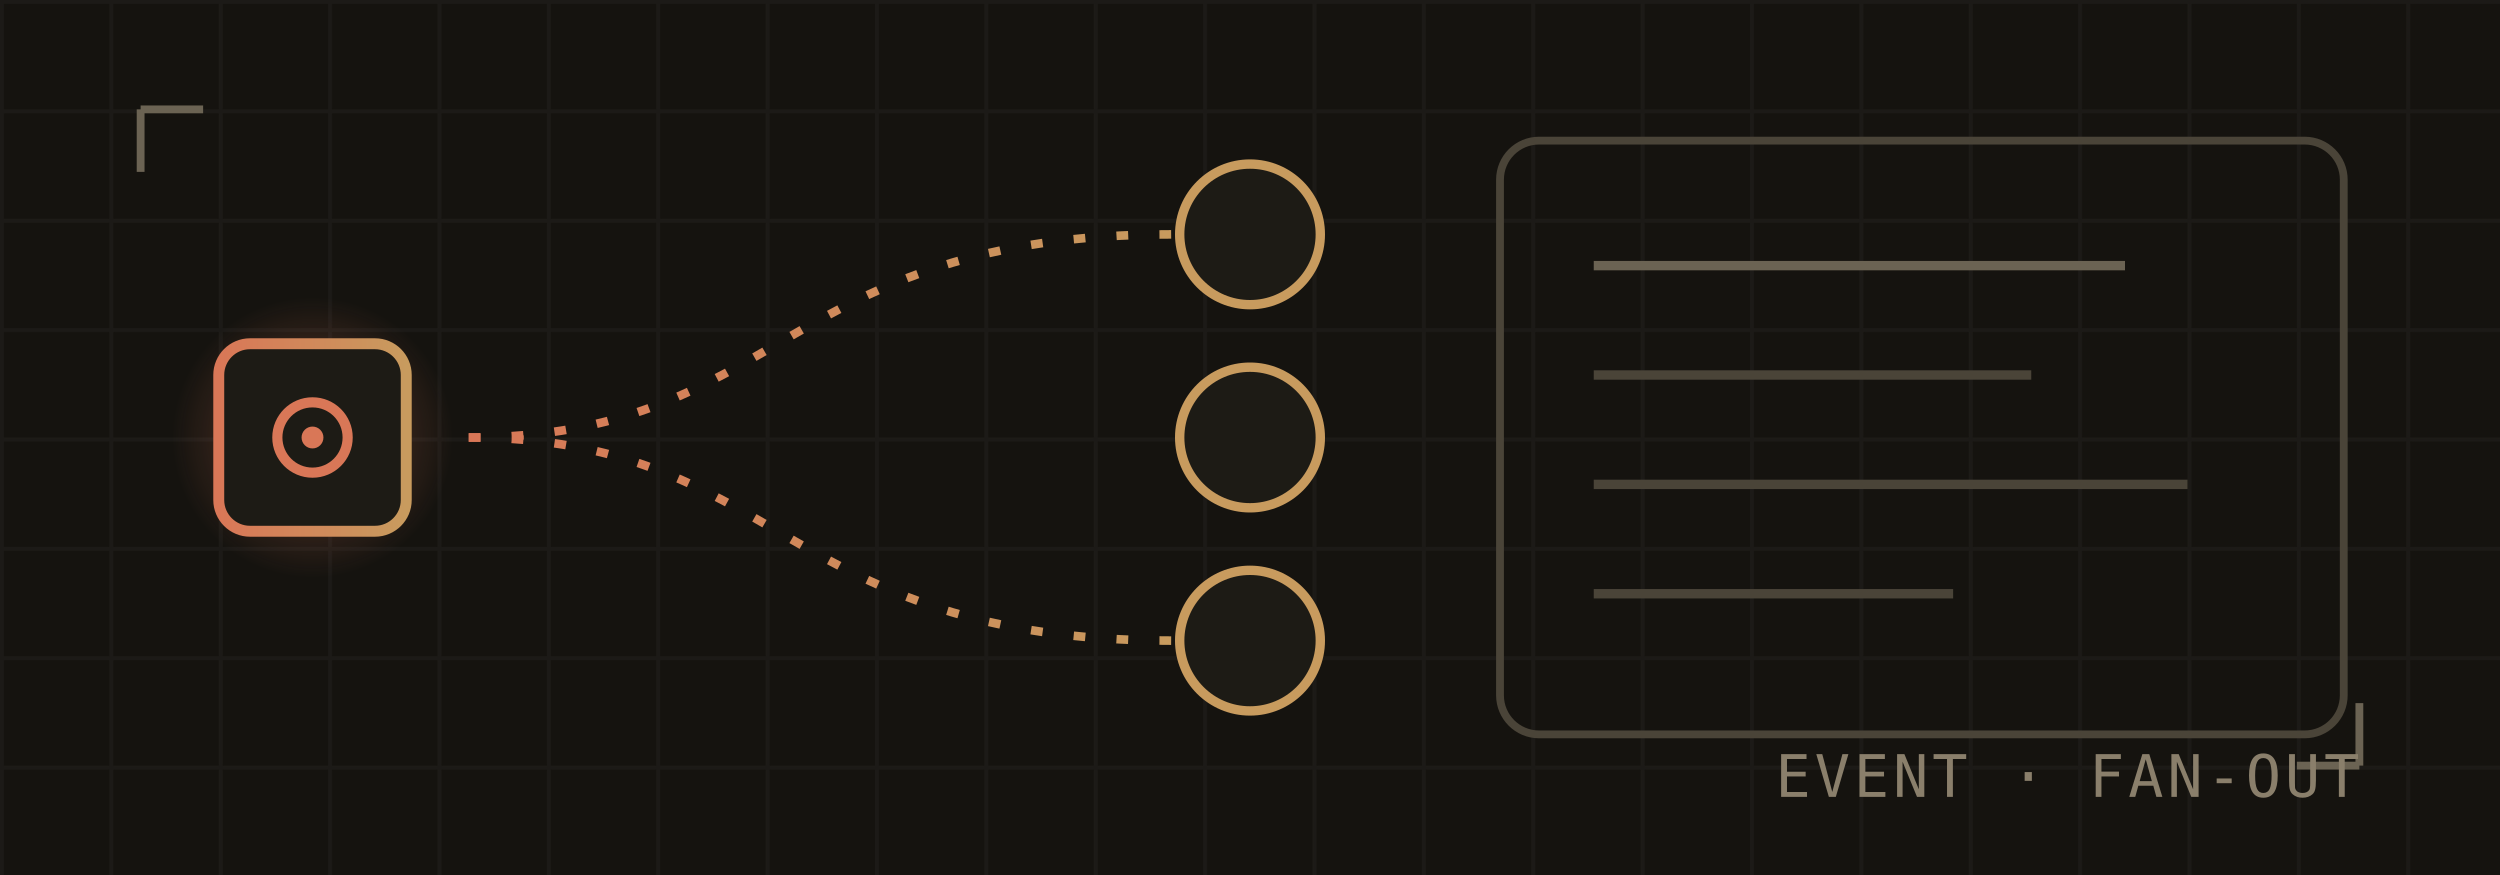
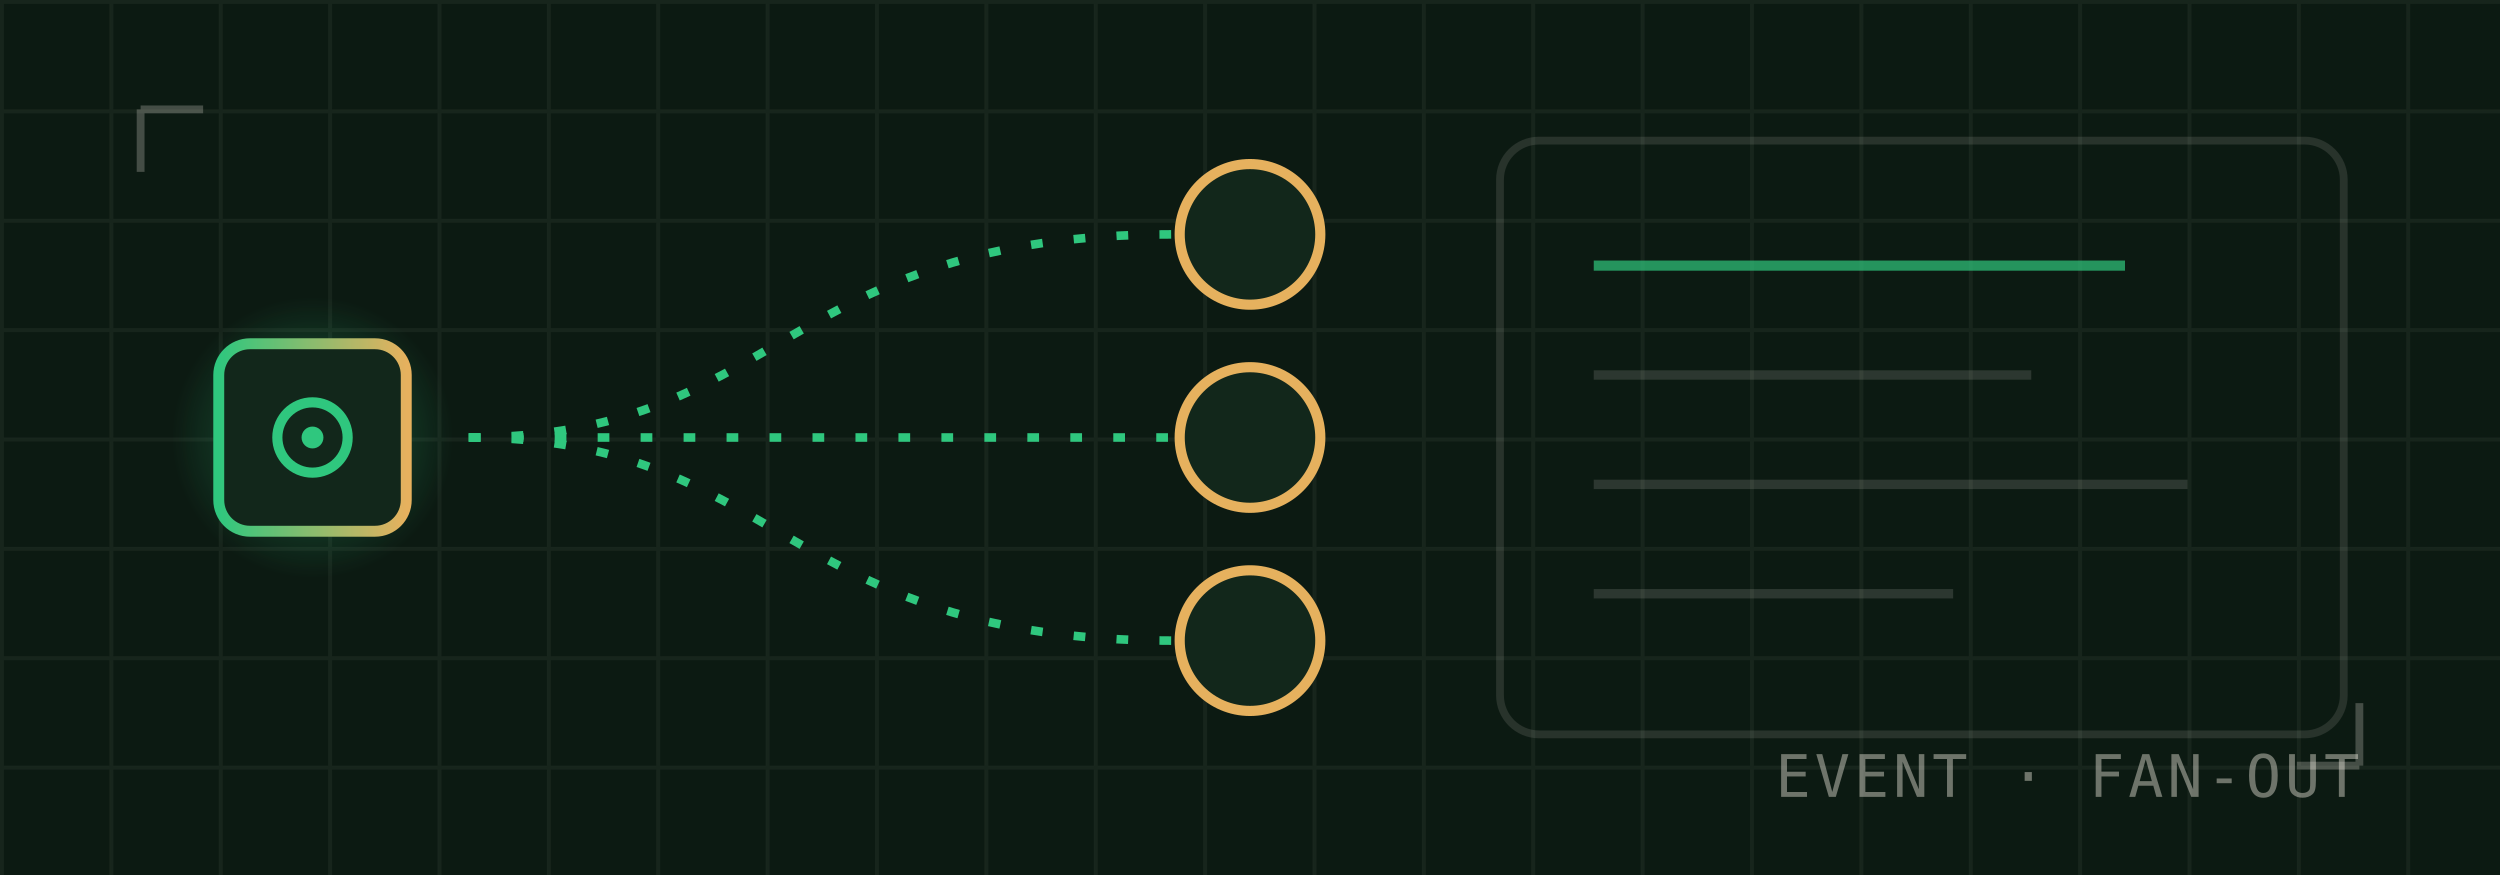
- <svg xmlns="http://www.w3.org/2000/svg" viewBox="0 0 320 112" role="img" aria-label="Marketbot: an event pulse broadcasting from a queue to three subscriber nodes">
+ <svg xmlns="http://www.w3.org/2000/svg" viewBox="0 0 320 112" role="img" aria-label="Marketbot: an event pulse broadcasting from a queue to three subscriber nodes and an admin table">
  <defs>
    <linearGradient id="g" x1="0" y1="0" x2="1" y2="0">
-       <stop offset="0" stop-color="#D97757" />
-       <stop offset="1" stop-color="#C89B5E" />
+       <stop offset="0" stop-color="#2FC77E" />
+       <stop offset="1" stop-color="#E6B15E" />
    </linearGradient>
-     <radialGradient id="glow" cx="50%" cy="50%" r="50%">
-       <stop offset="0" stop-color="#D97757" stop-opacity="0.4" />
-       <stop offset="1" stop-color="#D97757" stop-opacity="0" />
+     <radialGradient id="gl" cx="50%" cy="50%" r="50%">
+       <stop offset="0" stop-color="#2FC77E" stop-opacity="0.42" />
+       <stop offset="1" stop-color="#2FC77E" stop-opacity="0" />
    </radialGradient>
-     <pattern id="grid" width="14" height="14" patternUnits="userSpaceOnUse">
-       <path d="M14 0H0V14" fill="none" stroke="#F5F0E6" stroke-opacity="0.035" />
+     <pattern id="gr" width="14" height="14" patternUnits="userSpaceOnUse">
+       <path d="M14 0H0V14" fill="none" stroke="#F5F0E6" stroke-opacity="0.05" />
    </pattern>
  </defs>
-   <rect width="320" height="112" fill="#15130F" />
-   <rect width="320" height="112" fill="url(#grid)" />
-   <path d="M18 14 L18 22 M18 14 L26 14 M302 98 L302 90 M302 98 L294 98" stroke="#6B6353" stroke-width="1" />
-   <circle cx="40" cy="56" r="18" fill="url(#glow)" />
-   <rect x="28" y="44" width="24" height="24" rx="4" fill="#1D1B15" stroke="url(#g)" stroke-width="1.4" />
-   <circle cx="40" cy="56" r="4.5" fill="none" stroke="#D97757" stroke-width="1.3" />
-   <circle cx="40" cy="56" r="1.4" fill="#D97757" />
-   <path d="M60 56 C 100 56, 100 30, 150 30" fill="none" stroke="url(#g)" stroke-width="1.1" stroke-dasharray="1.5 4" />
-   <path d="M60 56 C 100 56, 100 56, 150 56" fill="none" stroke="url(#g)" stroke-width="1.1" stroke-dasharray="1.5 4" />
-   <path d="M60 56 C 100 56, 100 82, 150 82" fill="none" stroke="url(#g)" stroke-width="1.1" stroke-dasharray="1.5 4" />
-   <circle cx="160" cy="30" r="9" fill="#1D1B15" stroke="#C89B5E" stroke-width="1.2" />
-   <circle cx="160" cy="56" r="9" fill="#1D1B15" stroke="#C89B5E" stroke-width="1.2" />
-   <circle cx="160" cy="82" r="9" fill="#1D1B15" stroke="#C89B5E" stroke-width="1.2" />
-   <rect x="192" y="18" width="108" height="76" rx="5" fill="none" stroke="#4A4438" stroke-width="1" />
-   <line x1="204" y1="34" x2="272" y2="34" stroke="#6B6353" stroke-width="1.2" />
-   <line x1="204" y1="48" x2="260" y2="48" stroke="#4A4438" stroke-width="1.2" />
-   <line x1="204" y1="62" x2="280" y2="62" stroke="#4A4438" stroke-width="1.2" />
-   <line x1="204" y1="76" x2="250" y2="76" stroke="#4A4438" stroke-width="1.2" />
-   <text x="302" y="102" text-anchor="end" font-family="ui-monospace,monospace" font-size="7.5" letter-spacing="0.5" fill="#8A7F6B">EVENT · FAN-OUT</text>
+   <rect width="320" height="112" fill="#0C1A12" />
+   <rect width="320" height="112" fill="url(#gr)" />
+   <path d="M18 14 L18 22 M18 14 L26 14 M302 98 L302 90 M302 98 L294 98" stroke="#F5F0E6" stroke-opacity="0.24" stroke-width="1" />
+   <circle cx="40" cy="56" r="18" fill="url(#gl)" />
+   <rect x="28" y="44" width="24" height="24" rx="4" fill="#12271b" stroke="url(#g)" stroke-width="1.4" />
+   <circle cx="40" cy="56" r="4.5" fill="none" stroke="#2FC77E" stroke-width="1.3" />
+   <circle cx="40" cy="56" r="1.4" fill="#2FC77E" />
+   <path d="M60 56 C 100 56, 100 30, 150 30" fill="none" stroke="#2FC77E" stroke-width="1.1" stroke-dasharray="1.5 4" />
+   <path d="M60 56 C 100 56, 100 56, 150 56" fill="none" stroke="#2FC77E" stroke-width="1.1" stroke-dasharray="1.5 4" />
+   <path d="M60 56 C 100 56, 100 82, 150 82" fill="none" stroke="#2FC77E" stroke-width="1.1" stroke-dasharray="1.5 4" />
+   <circle cx="160" cy="30" r="9" fill="#12271b" stroke="#E6B15E" stroke-width="1.3" />
+   <circle cx="160" cy="56" r="9" fill="#12271b" stroke="#E6B15E" stroke-width="1.3" />
+   <circle cx="160" cy="82" r="9" fill="#12271b" stroke="#E6B15E" stroke-width="1.3" />
+   <rect x="192" y="18" width="108" height="76" rx="5" fill="none" stroke="#F5F0E6" stroke-opacity="0.12" stroke-width="1" />
+   <line x1="204" y1="34" x2="272" y2="34" stroke="#2FC77E" stroke-width="1.3" opacity="0.7" />
+   <line x1="204" y1="48" x2="260" y2="48" stroke="#F5F0E6" stroke-opacity="0.14" stroke-width="1.2" />
+   <line x1="204" y1="62" x2="280" y2="62" stroke="#F5F0E6" stroke-opacity="0.14" stroke-width="1.2" />
+   <line x1="204" y1="76" x2="250" y2="76" stroke="#F5F0E6" stroke-opacity="0.14" stroke-width="1.2" />
+   <text x="302" y="102" text-anchor="end" font-family="ui-monospace,monospace" font-size="7.5" letter-spacing="0.5" fill="#F5F0E6" fill-opacity="0.42">EVENT · FAN-OUT</text>
</svg>
